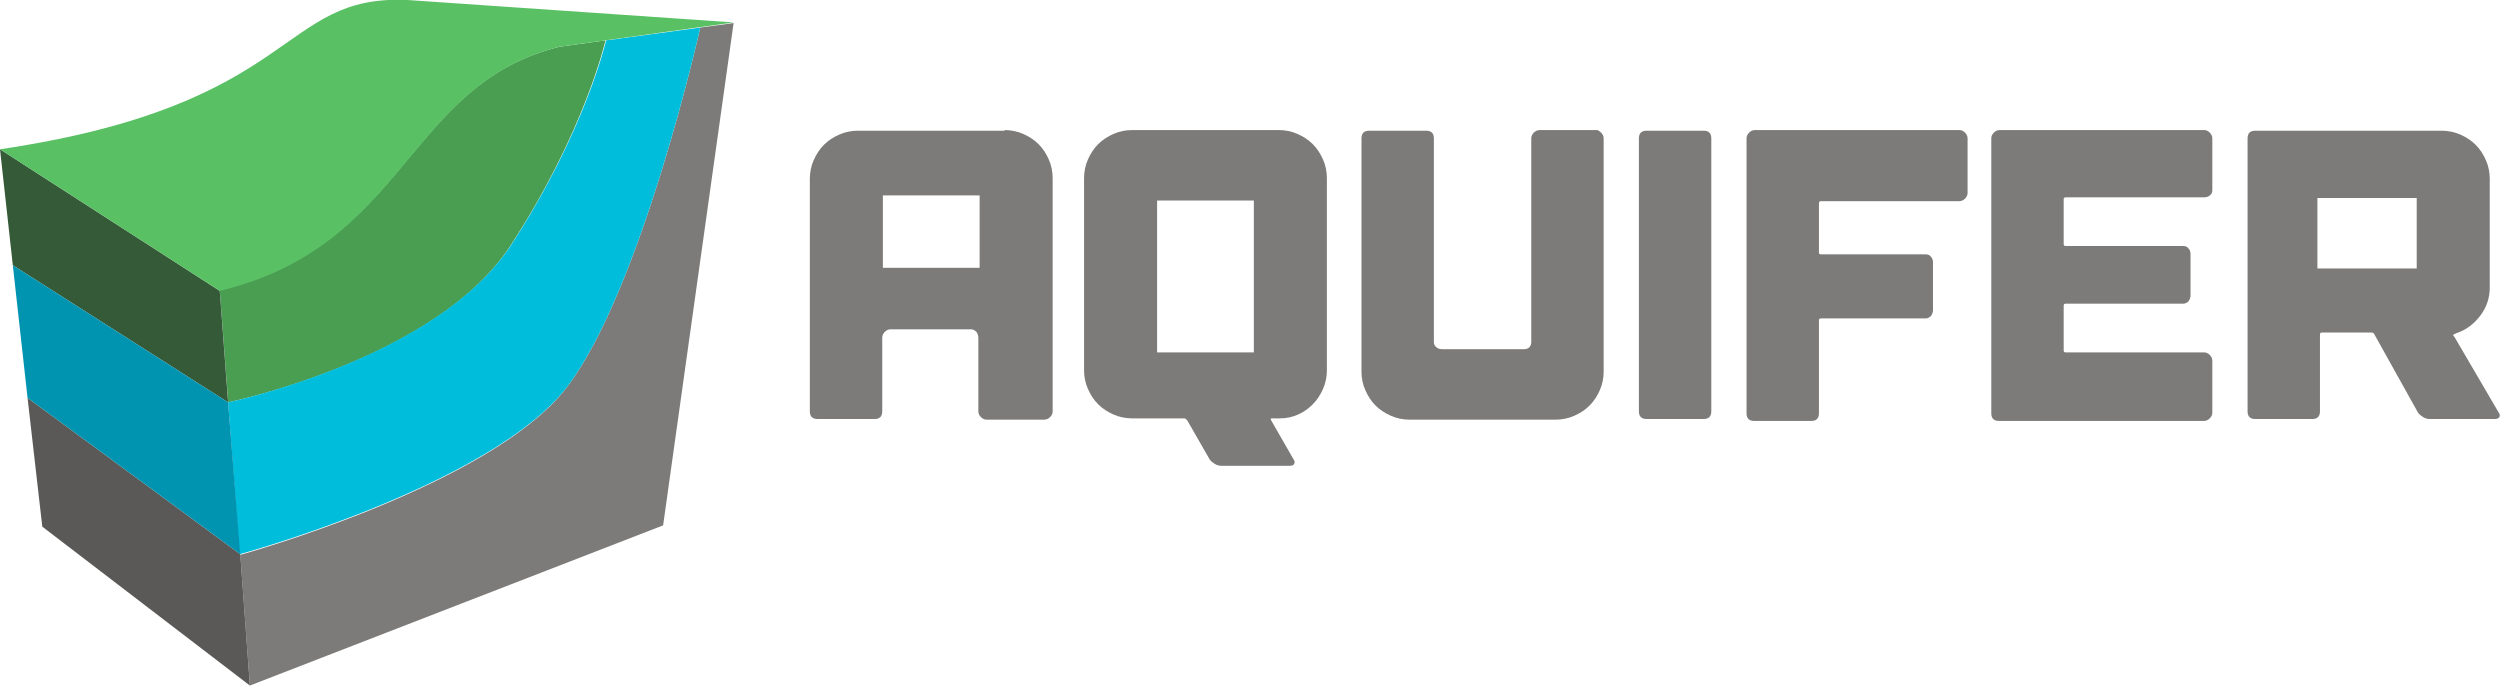
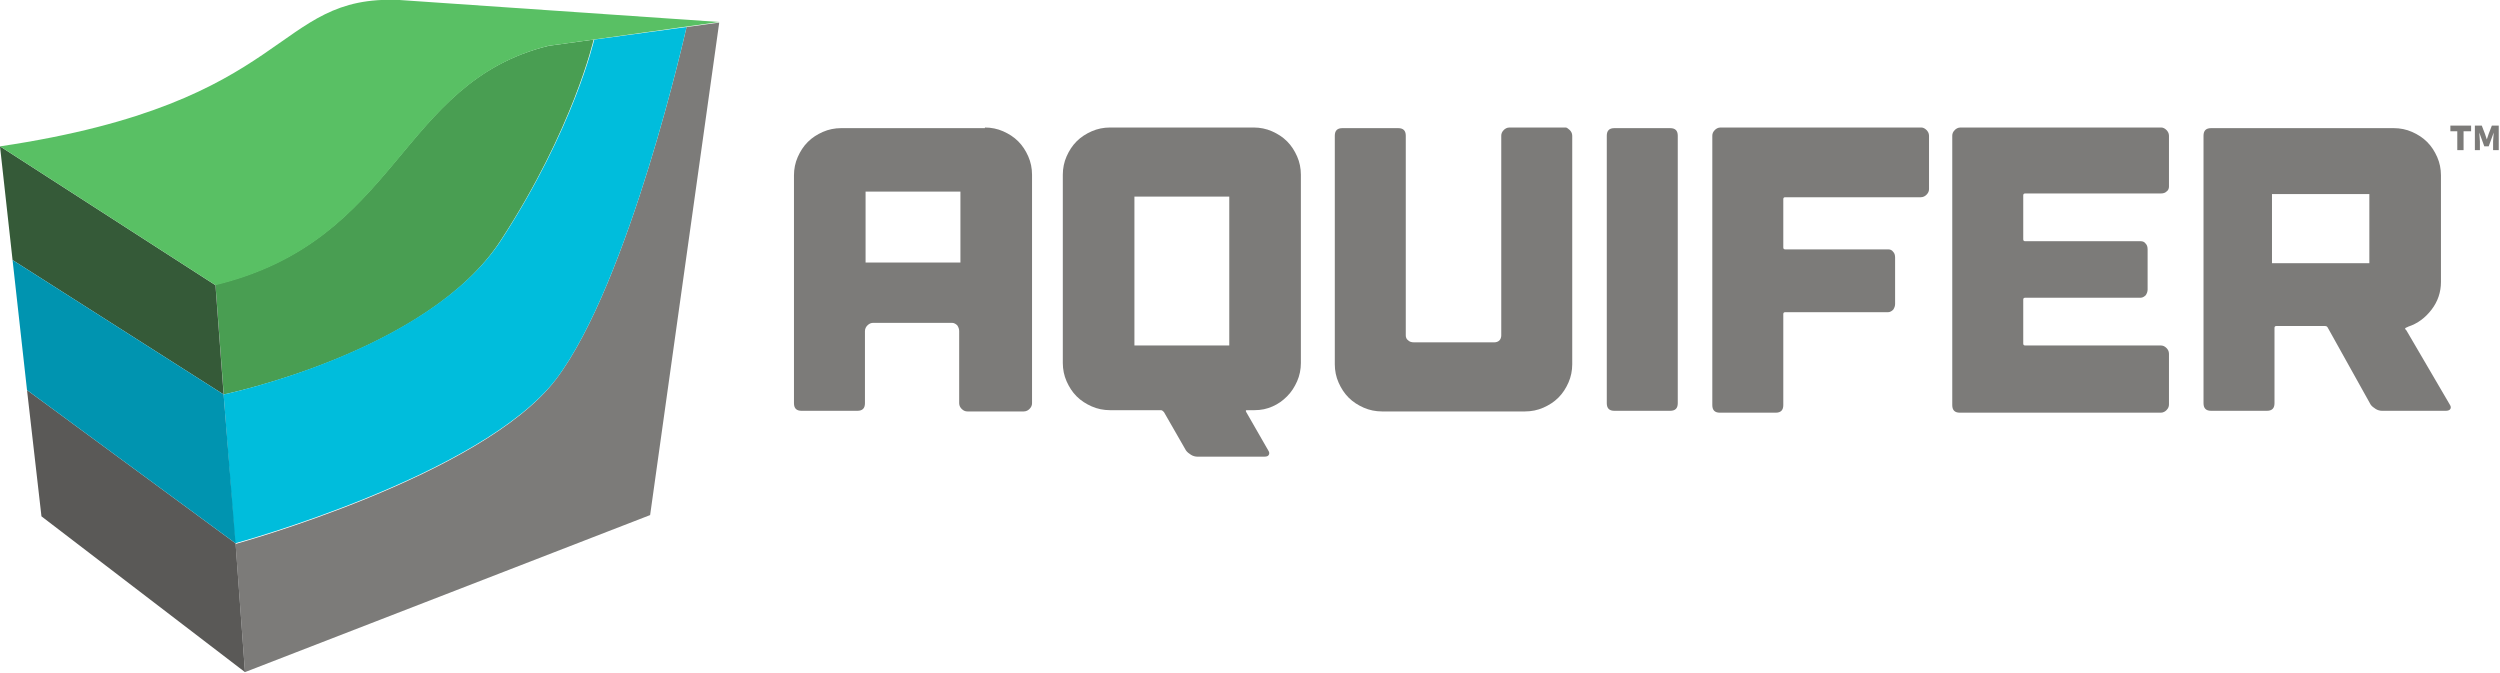
- <svg xmlns="http://www.w3.org/2000/svg" version="1.1" x="0px" y="0px" width="390.2px" height="107px" viewBox="0 0 390.2 107" enable-background="new 0 0 390.2 107" xml:space="preserve">
+ <svg xmlns="http://www.w3.org/2000/svg" version="1.1" x="0px" y="0px" width="398px" height="107px" viewBox="0 0 398 107" enable-background="new 0 0 398 107" xml:space="preserve">
  <g id="For_Drupal" display="none">
    <g>
      <g display="inline">
        <path fill="#7C7B79" d="M311.2,73.7h4.9V75h-3.5v2.3h3v1.2h-3v3.4h-1.5V73.7z" />
        <path fill="#7C7B79" d="M317.5,77.8c0-2.6,1.5-4.2,3.6-4.2c2.1,0,3.6,1.6,3.6,4.2c0,2.7-1.5,4.3-3.6,4.3     C319,82.1,317.5,80.4,317.5,77.8z M323.3,77.8c0-1.8-0.8-2.9-2.1-2.9S319,76,319,77.8c0,1.8,0.8,3,2.1,3S323.3,79.6,323.3,77.8z" />
        <path fill="#7C7B79" d="M331.4,81.9l-1.8-3.2h-1.3v3.2h-1.5v-8.2h2.8c1.7,0,3,0.6,3,2.4c0,1.3-0.7,2-1.6,2.3l2,3.4H331.4z      M328.3,77.6h1.2c1.1,0,1.7-0.5,1.7-1.4c0-0.9-0.6-1.3-1.7-1.3h-1.2V77.6z" />
        <path fill="#7C7B79" d="M337.8,73.7h2.2c2.5,0,4,1.4,4,4.1c0,2.7-1.5,4.1-3.9,4.1h-2.3V73.7z M339.9,80.7c1.7,0,2.6-0.9,2.6-3     c0-2-0.9-2.9-2.6-2.9h-0.6v5.8H339.9z" />
        <path fill="#7C7B79" d="M350.6,81.9l-1.8-3.2h-1.3v3.2h-1.5v-8.2h2.8c1.7,0,3,0.6,3,2.4c0,1.3-0.7,2-1.6,2.3l2,3.4H350.6z      M347.6,77.6h1.2c1.1,0,1.7-0.5,1.7-1.4c0-0.9-0.6-1.3-1.7-1.3h-1.2V77.6z" />
        <path fill="#7C7B79" d="M353.9,78.3v-4.6h1.5v4.7c0,1.8,0.7,2.4,1.7,2.4c1,0,1.7-0.6,1.7-2.4v-4.7h1.4v4.6c0,2.7-1.2,3.7-3.1,3.7     C355.1,82.1,353.9,81,353.9,78.3z" />
        <path fill="#7C7B79" d="M362.6,73.7h2.6c1.8,0,3.2,0.6,3.2,2.5c0,1.8-1.4,2.7-3.1,2.7H364v3h-1.5V73.7z M365.1,77.7     c1.2,0,1.8-0.5,1.8-1.5c0-1-0.6-1.4-1.9-1.4h-1v2.9H365.1z" />
        <path fill="#7C7B79" d="M373.7,79.7H371l-0.6,2.2h-1.5l2.7-8.2h1.7l2.7,8.2h-1.5L373.7,79.7z M373.4,78.6l-0.3-1     c-0.3-0.9-0.5-1.8-0.7-2.7h0c-0.2,0.9-0.5,1.8-0.7,2.7l-0.3,1H373.4z" />
        <path fill="#7C7B79" d="M377.5,73.7h1.5v7h3.4v1.2h-4.9V73.7z" />
      </g>
      <g display="inline">
        <path fill="#7C7B79" d="M383.7,74.3h-0.8v-0.6h2.2v0.6h-0.8v2h-0.6V74.3z M385.5,73.8h0.8l0.4,0.9l0.2,0.6h0l0.2-0.6l0.3-0.9h0.8     v2.6h-0.6v-1l0.1-0.9h0l-0.5,1.5h-0.5l-0.5-1.5h0l0.1,0.9v1h-0.6V73.8z" />
      </g>
    </g>
    <g>
      <g display="inline">
        <path fill="#7C7B79" d="M273.2,77.8h7.4v1.8h-5.2v3.4h4.4v1.8h-4.4V90h-2.2V77.8z" />
        <path fill="#7C7B79" d="M282.6,83.8c0-3.9,2.2-6.3,5.4-6.3c3.2,0,5.4,2.3,5.4,6.3c0,4-2.2,6.4-5.4,6.4     C284.8,90.2,282.6,87.8,282.6,83.8z M291.1,83.8c0-2.7-1.2-4.4-3.1-4.4s-3.1,1.7-3.1,4.4c0,2.7,1.2,4.5,3.1,4.5     S291.1,86.6,291.1,83.8z" />
        <path fill="#7C7B79" d="M303.1,90l-2.6-4.8h-1.9V90h-2.2V77.8h4.1c2.5,0,4.5,0.9,4.5,3.6c0,1.9-1,3-2.4,3.5l2.9,5.1H303.1z      M298.6,83.5h1.7c1.7,0,2.6-0.7,2.6-2.1c0-1.4-0.9-1.9-2.6-1.9h-1.7V83.5z" />
        <path fill="#7C7B79" d="M312.7,77.8h3.3c3.7,0,5.9,2,5.9,6c0,4-2.2,6.1-5.8,6.1h-3.4V77.8z M315.8,88.2c2.5,0,3.9-1.4,3.9-4.4     c0-3-1.4-4.3-3.9-4.3h-1v8.7H315.8z" />
        <path fill="#7C7B79" d="M331.6,90l-2.6-4.8h-1.9V90H325V77.8h4.1c2.5,0,4.5,0.9,4.5,3.6c0,1.9-1,3-2.4,3.5l2.9,5.1H331.6z      M327.2,83.5h1.7c1.7,0,2.6-0.7,2.6-2.1c0-1.4-0.9-1.9-2.6-1.9h-1.7V83.5z" />
        <path fill="#7C7B79" d="M336.5,84.6v-6.8h2.2v7c0,2.6,1,3.5,2.5,3.5c1.5,0,2.5-0.9,2.5-3.5v-7h2.1v6.8c0,4-1.8,5.6-4.6,5.6     C338.3,90.2,336.5,88.6,336.5,84.6z" />
        <path fill="#7C7B79" d="M349.4,77.8h3.8c2.7,0,4.7,0.9,4.7,3.8c0,2.7-2,3.9-4.6,3.9h-1.8V90h-2.2V77.8z M353.2,83.8     c1.8,0,2.7-0.7,2.7-2.2c0-1.5-1-2-2.8-2h-1.5v4.2H353.2z" />
        <path fill="#7C7B79" d="M366,86.7h-4.1l-1,3.3h-2.2l4-12.2h2.5l4,12.2h-2.3L366,86.7z M365.5,85l-0.4-1.5c-0.4-1.3-0.7-2.7-1.1-4     h-0.1c-0.3,1.4-0.7,2.7-1.1,4l-0.4,1.5H365.5z" />
        <path fill="#7C7B79" d="M371.5,77.8h2.2v10.4h5.1V90h-7.2V77.8z" />
      </g>
      <g display="inline">
        <path fill="#7C7B79" d="M381,78.7h-1.2v-0.9h3.3v0.9h-1.2v3h-1V78.7z M383.6,77.8h1.1l0.5,1.3l0.3,0.9h0l0.3-0.9l0.5-1.3h1.1v3.9     h-0.9v-1.4l0.1-1.4h0l-0.8,2.2h-0.7l-0.8-2.2h0l0.1,1.4v1.4h-0.9V77.8z" />
      </g>
    </g>
    <g id="outline" display="inline">
      <g>
-         <path fill="#7C7B79" d="M273.2,77.5h7.5v1.9h-5.3v3.5h4.5v1.9h-4.5V90h-2.2V77.5z" />
-         <path fill="#7C7B79" d="M282.8,83.7c0-4,2.2-6.4,5.5-6.4c3.3,0,5.5,2.4,5.5,6.4c0,4-2.2,6.5-5.5,6.5     C285,90.2,282.8,87.7,282.8,83.7z M291.5,83.7c0-2.8-1.3-4.5-3.2-4.5s-3.2,1.7-3.2,4.5c0,2.8,1.3,4.6,3.2,4.6     S291.5,86.5,291.5,83.7z" />
-         <path fill="#7C7B79" d="M303.8,90l-2.7-4.9h-1.9V90H297V77.5h4.2c2.6,0,4.6,0.9,4.6,3.7c0,1.9-1,3-2.5,3.6l3,5.2H303.8z      M299.2,83.4h1.8c1.7,0,2.6-0.7,2.6-2.1c0-1.4-0.9-1.9-2.6-1.9h-1.8V83.4z" />
-         <path fill="#7C7B79" d="M313.6,77.5h3.3c3.8,0,6.1,2.1,6.1,6.2c0,4.1-2.2,6.3-5.9,6.3h-3.4V77.5z M316.8,88.2     c2.5,0,3.9-1.4,3.9-4.5c0-3-1.4-4.4-3.9-4.4h-1v8.9H316.8z" />
-         <path fill="#7C7B79" d="M332.9,90l-2.7-4.9h-1.9V90h-2.2V77.5h4.2c2.6,0,4.6,0.9,4.6,3.7c0,1.9-1,3-2.5,3.6l3,5.2H332.9z      M328.4,83.4h1.8c1.7,0,2.6-0.7,2.6-2.1c0-1.4-0.9-1.9-2.6-1.9h-1.8V83.4z" />
-         <path fill="#7C7B79" d="M337.9,84.5v-7h2.2v7.2c0,2.7,1,3.6,2.5,3.6c1.5,0,2.6-0.9,2.6-3.6v-7.2h2.1v7c0,4.1-1.8,5.7-4.7,5.7     C339.8,90.2,337.9,88.6,337.9,84.5z" />
-         <path fill="#7C7B79" d="M351.1,77.5h3.9c2.8,0,4.8,1,4.8,3.8c0,2.8-2.1,4-4.7,4h-1.8V90h-2.2V77.5z M354.9,83.6     c1.8,0,2.7-0.7,2.7-2.3c0-1.6-1-2.1-2.8-2.1h-1.5v4.3H354.9z" />
-         <path fill="#7C7B79" d="M368,86.6h-4.2l-1,3.4h-2.2l4.1-12.5h2.6l4.1,12.5H369L368,86.6z M367.5,84.9l-0.4-1.5     c-0.4-1.3-0.8-2.7-1.1-4.1h-0.1c-0.3,1.4-0.7,2.8-1.1,4.1l-0.4,1.5H367.5z" />
-         <path fill="#7C7B79" d="M373.7,77.5h2.2v10.6h5.2V90h-7.4V77.5z" />
-       </g>
-       <g>
-         <path fill="#7C7B79" d="M383.4,78.5h-1.2v-0.9h3.4v0.9h-1.2v3h-1V78.5z M386.1,77.6h1.2l0.5,1.4l0.3,0.9h0.1l0.3-0.9l0.5-1.4h1.2     v3.9h-0.9V80l0.1-1.4h-0.1l-0.8,2.3h-0.7l-0.8-2.3h0L387,80v1.5h-0.9V77.6z" />
+         <path fill="#7C7B79" d="M273.2,78.5h7.6v1.9h-5.4v3.6h4.6v1.9h-4.6v5.3h-2.2V78.5z" />
+         <path fill="#7C7B79" d="M282.9,84.7c0-4.1,2.3-6.5,5.6-6.5c3.3,0,5.6,2.4,5.6,6.5c0,4.1-2.3,6.6-5.6,6.6     C285.2,91.3,282.9,88.8,282.9,84.7z M291.7,84.7c0-2.8-1.3-4.5-3.3-4.5s-3.3,1.7-3.3,4.5c0,2.8,1.3,4.6,3.3,4.6     S291.7,87.5,291.7,84.7z" />
+         <path fill="#7C7B79" d="M304.2,91.1l-2.7-4.9h-1.9v4.9h-2.2V78.5h4.3c2.6,0,4.6,0.9,4.6,3.7c0,1.9-1,3.1-2.5,3.6l3,5.3H304.2z      M299.5,84.4h1.8c1.7,0,2.7-0.7,2.7-2.2c0-1.4-0.9-1.9-2.7-1.9h-1.8V84.4z" />
+         <path fill="#7C7B79" d="M314.1,78.5h3.4c3.9,0,6.1,2.1,6.1,6.3c0,4.2-2.3,6.4-6,6.4h-3.5V78.5z M317.3,89.3c2.5,0,4-1.4,4-4.6     c0-3.1-1.4-4.4-4-4.4h-1v9H317.3z" />
+         <path fill="#7C7B79" d="M333.7,91.1l-2.7-4.9h-1.9v4.9h-2.2V78.5h4.3c2.6,0,4.6,0.9,4.6,3.7c0,1.9-1,3.1-2.5,3.6l3,5.3H333.7z      M329.1,84.4h1.8c1.7,0,2.7-0.7,2.7-2.2c0-1.4-0.9-1.9-2.7-1.9h-1.8V84.4z" />
+         <path fill="#7C7B79" d="M338.8,85.5v-7.1h2.2v7.3c0,2.7,1,3.6,2.5,3.6c1.5,0,2.6-0.9,2.6-3.6v-7.3h2.1v7.1c0,4.1-1.8,5.8-4.8,5.8     C340.6,91.3,338.8,89.7,338.8,85.5z" />
+         <path fill="#7C7B79" d="M352.1,78.5h4c2.8,0,4.9,1,4.9,3.9c0,2.8-2.1,4.1-4.8,4.1h-1.8v4.6h-2.2V78.5z M356,84.7     c1.9,0,2.8-0.8,2.8-2.3c0-1.6-1-2.1-2.9-2.1h-1.6v4.4H356z" />
+         <path fill="#7C7B79" d="M369.3,87.7H365l-1,3.4h-2.3l4.1-12.6h2.6l4.1,12.6h-2.4L369.3,87.7z M368.8,85.9l-0.4-1.5     c-0.4-1.3-0.8-2.8-1.1-4.2h-0.1c-0.3,1.4-0.7,2.8-1.1,4.2l-0.4,1.5H368.8z" />
+         <path fill="#7C7B79" d="M375,78.5h2.2v10.7h5.2v1.9H375V78.5z" />
      </g>
    </g>
+     <g display="inline">
+       <path fill="#7C7B79" d="M383.6,81c0-1.4,1-2.4,2.3-2.4c1.3,0,2.3,1,2.3,2.4c0,1.4-1,2.4-2.3,2.4C384.6,83.4,383.6,82.4,383.6,81z     M387.6,81c0-1.1-0.7-1.9-1.8-1.9c-1,0-1.8,0.8-1.8,1.9c0,1.1,0.7,1.9,1.8,1.9C386.9,82.9,387.6,82.1,387.6,81z M385,79.8h1    c0.5,0,1,0.2,1,0.8c0,0.3-0.2,0.5-0.4,0.7l0.5,0.9h-0.6l-0.4-0.8h-0.4v0.8H385V79.8z M385.8,81c0.3,0,0.4-0.1,0.4-0.4    c0-0.2-0.1-0.4-0.4-0.4h-0.3V81H385.8z" />
+     </g>
  </g>
-   <g id="Layer_1">
-     <g display="none">
-       <path display="inline" fill="#7C7B79" d="M157.4,18.7c1.1,0,2.2,0.2,3.2,0.7c1,0.4,1.9,1,2.6,1.7c0.7,0.7,1.3,1.6,1.7,2.6    c0.4,1,0.7,2.1,0.7,3.2v39.4c0,0.4-0.1,0.7-0.4,0.9c-0.3,0.3-0.6,0.4-0.9,0.4h-9.7c-0.4,0-0.7-0.1-0.9-0.4    c-0.3-0.3-0.4-0.6-0.4-0.9V53.7c0-0.4-0.1-0.7-0.3-0.9c-0.2-0.3-0.5-0.4-0.9-0.4h-13.8c-0.4,0-0.7,0.1-0.9,0.4    c-0.3,0.3-0.4,0.6-0.4,0.9v12.5c0,0.9-0.4,1.3-1.3,1.3h-9.6c-0.9,0-1.3-0.4-1.3-1.3V26.8c0-1.1,0.2-2.2,0.6-3.2    c0.4-1,1-1.9,1.7-2.6c0.7-0.7,1.6-1.3,2.6-1.7c1-0.4,2.1-0.7,3.2-0.7H157.4z M153.2,41.9V29.6h-16.4v12.3H153.2z" />
-       <path display="inline" fill="#7C7B79" d="M207.2,18.7c1.1,0,2.2,0.2,3.2,0.7c1,0.4,1.9,1,2.6,1.7c0.7,0.7,1.3,1.6,1.7,2.6    c0.4,1,0.7,2.1,0.7,3.2v32.6c0,1.1-0.2,2.2-0.6,3.1c-0.4,1-1,1.8-1.7,2.6c-0.7,0.7-1.6,1.3-2.5,1.7c-1,0.4-2,0.7-3.1,0.7h-1.3    c-0.2,0-0.2,0.1-0.1,0.3l3.8,6.6c0.2,0.3,0.2,0.6,0.1,0.8c-0.1,0.2-0.4,0.3-0.7,0.3h-11.6c-0.4,0-0.7-0.1-1.1-0.3    c-0.4-0.2-0.7-0.5-0.8-0.8l-3.8-6.6c-0.2-0.2-0.3-0.3-0.5-0.3h-8.8c-1.1,0-2.2-0.2-3.2-0.6c-1-0.4-1.9-1-2.6-1.7    c-0.7-0.7-1.3-1.6-1.7-2.6c-0.4-1-0.6-2.1-0.6-3.2V26.8c0-1.1,0.2-2.2,0.6-3.2c0.4-1,1-1.9,1.7-2.6c0.7-0.7,1.6-1.3,2.6-1.7    c1-0.4,2.1-0.7,3.2-0.7H207.2z M186.6,56.2H203V30.5h-16.4V56.2z" />
-       <path display="inline" fill="#7C7B79" d="M265.1,19c0.3,0.3,0.4,0.6,0.4,0.9v39.4c0,1.1-0.2,2.2-0.7,3.2c-0.4,1-1,1.9-1.7,2.6    c-0.7,0.7-1.6,1.3-2.6,1.7s-2.1,0.6-3.2,0.6h-24.7c-1.1,0-2.2-0.2-3.2-0.6c-1-0.4-1.9-1-2.6-1.7c-0.7-0.7-1.3-1.6-1.7-2.6    c-0.4-1-0.6-2.1-0.6-3.2V20c0-0.9,0.4-1.3,1.3-1.3h9.6c0.9,0,1.3,0.4,1.3,1.3v34.4c0,0.4,0.1,0.7,0.4,0.9c0.3,0.2,0.6,0.3,0.9,0.3    h13.8c0.4,0,0.7-0.1,0.9-0.3c0.2-0.2,0.3-0.5,0.3-0.9V20c0-0.4,0.1-0.7,0.4-0.9c0.3-0.3,0.6-0.4,0.9-0.4h9.7    C264.5,18.7,264.8,18.8,265.1,19z" />
-       <path display="inline" fill="#7C7B79" d="M287.1,66.2c0,0.9-0.4,1.3-1.3,1.3h-9.6c-0.9,0-1.3-0.4-1.3-1.3V20    c0-0.9,0.4-1.3,1.3-1.3h9.6c0.9,0,1.3,0.4,1.3,1.3V66.2z" />
-       <path display="inline" fill="#7C7B79" d="M333.3,19c0.3,0.3,0.4,0.6,0.4,0.9v9.2c0,0.4-0.1,0.7-0.4,0.9c-0.3,0.3-0.6,0.4-0.9,0.4    H309c-0.2,0-0.3,0.1-0.3,0.3v8.3c0,0.2,0.1,0.3,0.3,0.3h17.7c0.4,0,0.7,0.1,0.9,0.4c0.2,0.3,0.3,0.6,0.3,0.9v8    c0,0.4-0.1,0.7-0.3,0.9c-0.2,0.3-0.5,0.4-0.9,0.4H309c-0.2,0-0.3,0.1-0.3,0.3v15.7c0,0.9-0.4,1.3-1.3,1.3h-9.6    c-0.9,0-1.3-0.4-1.3-1.3V20c0-0.4,0.1-0.7,0.4-0.9c0.3-0.3,0.6-0.4,0.9-0.4h34.7C332.8,18.7,333.1,18.8,333.3,19z" />
-       <path display="inline" fill="#7C7B79" d="M378.1,19c0.3,0.3,0.4,0.6,0.4,0.9v4v2.1v2.7c0,0.4-0.1,0.7-0.4,0.9    c-0.3,0.2-0.6,0.3-0.9,0.3h-5h-14.5h-3.9c-0.2,0-0.3,0.1-0.3,0.3V38c0,0.2,0.1,0.3,0.3,0.3h20c0.4,0,0.7,0.1,0.9,0.4    c0.2,0.3,0.3,0.6,0.3,0.9v7c0,0.4-0.1,0.7-0.3,0.9c-0.2,0.3-0.5,0.4-0.9,0.4h-20c-0.2,0-0.3,0.1-0.3,0.3v3.4v0.1v4.1    c0,0.2,0.1,0.3,0.3,0.3h2.9h15.8h4.7c0.4,0,0.7,0.1,0.9,0.4c0.3,0.3,0.4,0.6,0.4,0.9v2.8v3.6v2.3c0,0.4-0.1,0.7-0.4,0.9    c-0.3,0.3-0.6,0.4-0.9,0.4h-4h-26.6h-4.2c-0.9,0-1.3-0.4-1.3-1.3v-2.4V23.3V20c0-0.4,0.1-0.7,0.4-0.9c0.3-0.3,0.6-0.4,0.9-0.4h5.1    h27.4h2.2C377.5,18.7,377.8,18.8,378.1,19z" />
-       <path display="inline" fill="#7C7B79" d="M430.3,66.5c0.2,0.3,0.2,0.6,0.1,0.8s-0.4,0.3-0.8,0.3h-11.1c-0.4,0-0.7-0.1-1.1-0.3    s-0.7-0.5-0.8-0.8l-7.4-13.3c-0.1-0.2-0.3-0.3-0.5-0.3h-8.3c-0.2,0-0.3,0.1-0.3,0.3v13c0,0.9-0.4,1.3-1.3,1.3H389    c-0.9,0-1.3-0.4-1.3-1.3V20c0-0.9,0.4-1.3,1.3-1.3h31.6c1.1,0,2.2,0.2,3.2,0.7c1,0.4,1.9,1,2.6,1.7c0.7,0.7,1.3,1.6,1.7,2.6    c0.4,1,0.7,2.1,0.7,3.2v18.4c0,1.8-0.5,3.4-1.6,4.8c-1,1.4-2.4,2.4-4,2.9L423,53c-0.3,0.1-0.4,0.2-0.2,0.4l0.1,0.1L430.3,66.5z     M416.4,30.1h-16.8v11.9h16.8V30.1z" />
-     </g>
-     <g display="none">
-       <path display="inline" fill="#7C7B79" d="M157.4,18.7c1.1,0,2.2,0.2,3.2,0.7c1,0.4,1.9,1,2.6,1.7c0.7,0.7,1.3,1.6,1.7,2.6    c0.4,1,0.7,2.1,0.7,3.2v39.4c0,0.4-0.1,0.7-0.4,0.9c-0.3,0.3-0.6,0.4-0.9,0.4h-9.7c-0.4,0-0.7-0.1-0.9-0.4    c-0.3-0.3-0.4-0.6-0.4-0.9V53.7c0-0.4-0.1-0.7-0.3-0.9c-0.2-0.3-0.5-0.4-0.9-0.4h-13.8c-0.4,0-0.7,0.1-0.9,0.4    c-0.3,0.3-0.4,0.6-0.4,0.9v12.5c0,0.9-0.4,1.3-1.3,1.3h-9.6c-0.9,0-1.3-0.4-1.3-1.3V26.8c0-1.1,0.2-2.2,0.6-3.2    c0.4-1,1-1.9,1.7-2.6c0.7-0.7,1.6-1.3,2.6-1.7c1-0.4,2.1-0.7,3.2-0.7H157.4z M153.2,41.9V29.6h-16.4v12.3H153.2z" />
-       <path display="inline" fill="#7C7B79" d="M207.2,18.7c1.1,0,2.2,0.2,3.2,0.7c1,0.4,1.9,1,2.6,1.7c0.7,0.7,1.3,1.6,1.7,2.6    c0.4,1,0.7,2.1,0.7,3.2v32.6c0,1.1-0.2,2.2-0.6,3.1c-0.4,1-1,1.8-1.7,2.6c-0.7,0.7-1.6,1.3-2.5,1.7c-1,0.4-2,0.7-3.1,0.7h-1.3    c-0.2,0-0.2,0.1-0.1,0.3l3.8,6.6c0.2,0.3,0.2,0.6,0.1,0.8c-0.1,0.2-0.4,0.3-0.7,0.3h-11.6c-0.4,0-0.7-0.1-1.1-0.3    c-0.4-0.2-0.7-0.5-0.8-0.8l-3.8-6.6c-0.2-0.2-0.3-0.3-0.5-0.3h-8.8c-1.1,0-2.2-0.2-3.2-0.6c-1-0.4-1.9-1-2.6-1.7    c-0.7-0.7-1.3-1.6-1.7-2.6c-0.4-1-0.6-2.1-0.6-3.2V26.8c0-1.1,0.2-2.2,0.6-3.2c0.4-1,1-1.9,1.7-2.6c0.7-0.7,1.6-1.3,2.6-1.7    c1-0.4,2.1-0.7,3.2-0.7H207.2z M186.6,56.2H203V30.5h-16.4V56.2z" />
-       <path display="inline" fill="#7C7B79" d="M265.1,19c0.3,0.3,0.4,0.6,0.4,0.9v39.4c0,1.1-0.2,2.2-0.7,3.2c-0.4,1-1,1.9-1.7,2.6    c-0.7,0.7-1.6,1.3-2.6,1.7s-2.1,0.6-3.2,0.6h-24.7c-1.1,0-2.2-0.2-3.2-0.6c-1-0.4-1.9-1-2.6-1.7c-0.7-0.7-1.3-1.6-1.7-2.6    c-0.4-1-0.6-2.1-0.6-3.2V20c0-0.9,0.4-1.3,1.3-1.3h9.6c0.9,0,1.3,0.4,1.3,1.3v34.4c0,0.4,0.1,0.7,0.4,0.9c0.3,0.2,0.6,0.3,0.9,0.3    h13.8c0.4,0,0.7-0.1,0.9-0.3c0.2-0.2,0.3-0.5,0.3-0.9V20c0-0.4,0.1-0.7,0.4-0.9c0.3-0.3,0.6-0.4,0.9-0.4h9.7    C264.5,18.7,264.8,18.8,265.1,19z" />
-       <path display="inline" fill="#7C7B79" d="M287.1,66.2c0,0.9-0.4,1.3-1.3,1.3h-9.6c-0.9,0-1.3-0.4-1.3-1.3V20    c0-0.9,0.4-1.3,1.3-1.3h9.6c0.9,0,1.3,0.4,1.3,1.3V66.2z" />
-       <path display="inline" fill="#7C7B79" d="M333.3,19c0.3,0.3,0.4,0.6,0.4,0.9v9.2c0,0.4-0.1,0.7-0.4,0.9c-0.3,0.3-0.6,0.4-0.9,0.4    H309c-0.2,0-0.3,0.1-0.3,0.3v8.3c0,0.2,0.1,0.3,0.3,0.3h17.7c0.4,0,0.7,0.1,0.9,0.4c0.2,0.3,0.3,0.6,0.3,0.9v8    c0,0.4-0.1,0.7-0.3,0.9c-0.2,0.3-0.5,0.4-0.9,0.4H309c-0.2,0-0.3,0.1-0.3,0.3v15.7c0,0.9-0.4,1.3-1.3,1.3h-9.6    c-0.9,0-1.3-0.4-1.3-1.3V20c0-0.4,0.1-0.7,0.4-0.9c0.3-0.3,0.6-0.4,0.9-0.4h34.7C332.8,18.7,333.1,18.8,333.3,19z" />
-       <path display="inline" fill="#7C7B79" d="M378.1,19c0.3,0.3,0.4,0.6,0.4,0.9v4v2.1v2.7c0,0.4-0.1,0.7-0.4,0.9    c-0.3,0.2-0.6,0.3-0.9,0.3h-5h-14.5h-3.9c-0.2,0-0.3,0.1-0.3,0.3V38c0,0.2,0.1,0.3,0.3,0.3h20c0.4,0,0.7,0.1,0.9,0.4    c0.2,0.3,0.3,0.6,0.3,0.9v7c0,0.4-0.1,0.7-0.3,0.9c-0.2,0.3-0.5,0.4-0.9,0.4h-20c-0.2,0-0.3,0.1-0.3,0.3v3.4v0.1v4.1    c0,0.2,0.1,0.3,0.3,0.3h2.9h15.8h4.7c0.4,0,0.7,0.1,0.9,0.4c0.3,0.3,0.4,0.6,0.4,0.9v2.8v3.6v2.3c0,0.4-0.1,0.7-0.4,0.9    c-0.3,0.3-0.6,0.4-0.9,0.4h-4h-26.6h-4.2c-0.9,0-1.3-0.4-1.3-1.3v-2.4V23.3V20c0-0.4,0.1-0.7,0.4-0.9c0.3-0.3,0.6-0.4,0.9-0.4h5.1    h27.4h2.2C377.5,18.7,377.8,18.8,378.1,19z" />
-       <path display="inline" fill="#7C7B79" d="M430.3,66.5c0.2,0.3,0.2,0.6,0.1,0.8s-0.4,0.3-0.8,0.3h-11.1c-0.4,0-0.7-0.1-1.1-0.3    s-0.7-0.5-0.8-0.8l-7.4-13.3c-0.1-0.2-0.3-0.3-0.5-0.3h-8.3c-0.2,0-0.3,0.1-0.3,0.3v13c0,0.9-0.4,1.3-1.3,1.3H389    c-0.9,0-1.3-0.4-1.3-1.3V20c0-0.9,0.4-1.3,1.3-1.3h31.6c1.1,0,2.2,0.2,3.2,0.7c1,0.4,1.9,1,2.6,1.7c0.7,0.7,1.3,1.6,1.7,2.6    c0.4,1,0.7,2.1,0.7,3.2v18.4c0,1.8-0.5,3.4-1.6,4.8c-1,1.4-2.4,2.4-4,2.9L423,53c-0.3,0.1-0.4,0.2-0.2,0.4l0.1,0.1L430.3,66.5z     M416.4,30.1h-16.8v11.9h16.8V30.1z" />
-     </g>
-     <g display="none">
-       <path display="inline" fill="#7C7B79" d="M170.9,22.4c1.4,0,2.6,0.3,3.9,0.8c1.2,0.5,2.3,1.2,3.1,2.1c0.9,0.9,1.6,1.9,2.1,3.1    c0.5,1.2,0.8,2.5,0.8,3.9V80c0,0.5-0.2,0.8-0.5,1.1c-0.3,0.3-0.7,0.5-1.1,0.5h-11.8c-0.5,0-0.8-0.2-1.1-0.5    c-0.3-0.3-0.5-0.7-0.5-1.1V64.9c0-0.5-0.1-0.8-0.4-1.1c-0.3-0.3-0.6-0.5-1.1-0.5h-16.8c-0.5,0-0.8,0.2-1.1,0.5    c-0.3,0.3-0.5,0.7-0.5,1.1V80c0,1.1-0.5,1.6-1.6,1.6h-11.7c-1.1,0-1.6-0.5-1.6-1.6V32.3c0-1.4,0.3-2.6,0.8-3.9    c0.5-1.2,1.2-2.3,2.1-3.1c0.9-0.9,2-1.6,3.2-2.1c1.2-0.5,2.5-0.8,3.9-0.8H170.9z M165.8,50.6V35.7h-19.9v14.9H165.8z" />
-       <path display="inline" fill="#7C7B79" d="M226.9,22.4c1.4,0,2.6,0.3,3.9,0.8c1.2,0.5,2.3,1.2,3.1,2.1c0.9,0.9,1.6,1.9,2.1,3.1    c0.5,1.2,0.8,2.5,0.8,3.9v39.4c0,1.4-0.3,2.6-0.8,3.8s-1.2,2.2-2.1,3.1c-0.9,0.9-1.9,1.6-3,2.1s-2.4,0.8-3.8,0.8h-1.6    c-0.2,0-0.3,0.1-0.2,0.3l4.6,8c0.2,0.4,0.3,0.7,0.1,1c-0.1,0.3-0.4,0.4-0.9,0.4h-14c-0.5,0-0.9-0.1-1.4-0.4c-0.5-0.3-0.8-0.6-1-1    l-4.6-8c-0.2-0.2-0.4-0.3-0.6-0.3h-10.7c-1.4,0-2.6-0.3-3.9-0.8c-1.2-0.5-2.3-1.2-3.2-2.1c-0.9-0.9-1.6-2-2.1-3.2    c-0.5-1.2-0.8-2.5-0.8-3.9V32.3c0-1.4,0.3-2.6,0.8-3.9c0.5-1.2,1.2-2.3,2.1-3.1c0.9-0.9,2-1.6,3.2-2.1c1.2-0.5,2.5-0.8,3.9-0.8    H226.9z M201.9,67.8h19.9V36.8h-19.9V67.8z" />
-       <path display="inline" fill="#7C7B79" d="M292.7,22.8c0.3,0.3,0.5,0.7,0.5,1.1v47.7c0,1.4-0.3,2.6-0.8,3.9    c-0.5,1.2-1.2,2.3-2.1,3.2c-0.9,0.9-1.9,1.6-3.1,2.1c-1.2,0.5-2.5,0.8-3.9,0.8h-30c-1.4,0-2.6-0.3-3.9-0.8    c-1.2-0.5-2.3-1.2-3.2-2.1c-0.9-0.9-1.6-2-2.1-3.2c-0.5-1.2-0.8-2.5-0.8-3.9V24c0-1.1,0.5-1.6,1.6-1.6h11.7c1.1,0,1.6,0.5,1.6,1.6    v41.7c0,0.5,0.2,0.8,0.5,1.1c0.3,0.3,0.7,0.4,1.1,0.4h16.8c0.5,0,0.8-0.1,1.1-0.4c0.3-0.3,0.4-0.6,0.4-1.1V24    c0-0.5,0.2-0.8,0.5-1.1c0.3-0.3,0.7-0.5,1.1-0.5h11.8C292,22.4,292.4,22.5,292.7,22.8z" />
-       <path display="inline" fill="#7C7B79" d="M315,80c0,1.1-0.5,1.6-1.6,1.6h-11.7c-1.1,0-1.6-0.5-1.6-1.6V24c0-1.1,0.5-1.6,1.6-1.6    h11.7c1.1,0,1.6,0.5,1.6,1.6V80z" />
-       <path display="inline" fill="#7C7B79" d="M366.8,22.8c0.3,0.3,0.5,0.7,0.5,1.1v11.2c0,0.5-0.2,0.8-0.5,1.1    c-0.3,0.3-0.7,0.5-1.1,0.5h-28.4c-0.3,0-0.4,0.1-0.4,0.3v10.1c0,0.3,0.1,0.4,0.4,0.4h21.5c0.5,0,0.8,0.2,1.1,0.5    c0.3,0.3,0.4,0.7,0.4,1.1v9.7c0,0.5-0.1,0.8-0.4,1.1c-0.3,0.3-0.6,0.5-1.1,0.5h-21.5c-0.3,0-0.4,0.1-0.4,0.4v19    c0,1.1-0.5,1.6-1.6,1.6h-11.7c-1.1,0-1.6-0.5-1.6-1.6V24c0-0.5,0.2-0.8,0.5-1.1c0.3-0.3,0.7-0.5,1.1-0.5h42.1    C366.1,22.4,366.5,22.5,366.8,22.8z" />
-       <path display="inline" fill="#7C7B79" d="M416.7,22.8c0.3,0.3,0.5,0.7,0.5,1.1v4.8v2.5v3.3c0,0.5-0.2,0.8-0.5,1.1    c-0.3,0.3-0.7,0.4-1.1,0.4h-6h-17.6h-4.7c-0.3,0-0.4,0.1-0.4,0.4v9.2c0,0.2,0.1,0.3,0.4,0.3h24.2c0.5,0,0.8,0.2,1.1,0.5    c0.3,0.3,0.4,0.7,0.4,1.1v8.5c0,0.5-0.1,0.8-0.4,1.1c-0.3,0.3-0.6,0.5-1.1,0.5h-24.2c-0.3,0-0.4,0.1-0.4,0.4v4.1v0.1v4.9    c0,0.3,0.1,0.4,0.4,0.4h3.6h19.1h5.7c0.5,0,0.8,0.2,1.1,0.5c0.3,0.3,0.5,0.7,0.5,1.1v3.4v4.4V80c0,0.5-0.2,0.8-0.5,1.1    c-0.3,0.3-0.7,0.5-1.1,0.5h-4.8h-32.2h-5.1c-1.1,0-1.6-0.5-1.6-1.6v-2.9V28V24c0-0.5,0.2-0.8,0.5-1.1c0.3-0.3,0.7-0.5,1.1-0.5h6.2    h33.2h2.7C416,22.4,416.4,22.5,416.7,22.8z" />
-       <path display="inline" fill="#7C7B79" d="M475.6,80.3c0.2,0.4,0.3,0.7,0.1,1s-0.5,0.4-0.9,0.4h-13.5c-0.5,0-0.9-0.1-1.4-0.4    c-0.5-0.3-0.8-0.6-1-1l-9-16.1c-0.1-0.2-0.3-0.3-0.6-0.3h-10.1c-0.3,0-0.4,0.1-0.4,0.4V80c0,1.1-0.5,1.6-1.6,1.6h-11.7    c-1.1,0-1.6-0.5-1.6-1.6V24c0-1.1,0.5-1.6,1.6-1.6h38.3c1.4,0,2.6,0.3,3.9,0.8c1.2,0.5,2.3,1.2,3.1,2.1c0.9,0.9,1.6,1.9,2.1,3.1    c0.5,1.2,0.8,2.5,0.8,3.9v22.3c0,2.1-0.6,4.1-1.9,5.8c-1.3,1.7-2.9,2.9-4.9,3.5l-0.3,0.1c-0.4,0.1-0.5,0.3-0.3,0.5l0.1,0.2    L475.6,80.3z M458.8,36.2h-20.4v14.4h20.4V36.2z" />
-     </g>
+   <g id="Lockup">
    <g id="type_orig_1_" display="none">
      <path display="inline" fill="#7C7B79" d="M156.8,20.3c1,0,2,0.2,2.9,0.6c0.9,0.4,1.7,0.9,2.4,1.6c0.7,0.7,1.2,1.5,1.6,2.4    c0.4,0.9,0.6,1.9,0.6,2.9v36.4c0,0.3-0.1,0.6-0.4,0.9c-0.2,0.2-0.5,0.4-0.9,0.4h-9c-0.3,0-0.6-0.1-0.9-0.4    c-0.2-0.2-0.4-0.5-0.4-0.9V52.7c0-0.3-0.1-0.6-0.3-0.9c-0.2-0.2-0.5-0.4-0.8-0.4H139c-0.3,0-0.6,0.1-0.9,0.4    c-0.2,0.2-0.4,0.5-0.4,0.9v11.5c0,0.8-0.4,1.2-1.2,1.2h-8.9c-0.8,0-1.2-0.4-1.2-1.2V27.9c0-1,0.2-2,0.6-2.9    c0.4-0.9,0.9-1.7,1.6-2.4c0.7-0.7,1.5-1.2,2.4-1.6c0.9-0.4,1.9-0.6,2.9-0.6H156.8z M152.9,41.8V30.5h-15.1v11.3H152.9z" />
      <path display="inline" fill="#7C7B79" d="M199.6,20.3c1,0,2,0.2,2.9,0.6c0.9,0.4,1.7,0.9,2.4,1.6c0.7,0.7,1.2,1.5,1.6,2.4    c0.4,0.9,0.6,1.9,0.6,2.9v30c0,1-0.2,2-0.6,2.9c-0.4,0.9-0.9,1.7-1.6,2.4c-0.7,0.7-1.4,1.2-2.3,1.6c-0.9,0.4-1.8,0.6-2.9,0.6h-1.2    c-0.2,0-0.2,0.1-0.1,0.3l3.5,6.1c0.2,0.3,0.2,0.5,0.1,0.7c-0.1,0.2-0.3,0.3-0.7,0.3h-10.7c-0.3,0-0.7-0.1-1-0.3    c-0.3-0.2-0.6-0.4-0.8-0.7l-3.5-6.1c-0.2-0.2-0.3-0.3-0.5-0.3h-8.1c-1,0-2-0.2-2.9-0.6c-0.9-0.4-1.7-0.9-2.4-1.6    c-0.7-0.7-1.2-1.5-1.6-2.4c-0.4-0.9-0.6-1.9-0.6-2.9v-30c0-1,0.2-2,0.6-2.9c0.4-0.9,0.9-1.7,1.6-2.4c0.7-0.7,1.5-1.2,2.4-1.6    c0.9-0.4,1.9-0.6,2.9-0.6H199.6z M180.6,55h15.1V31.3h-15.1V55z" />
      <path display="inline" fill="#7C7B79" d="M249.9,20.7c0.2,0.2,0.4,0.5,0.4,0.9v36.4c0,1-0.2,2-0.6,2.9c-0.4,0.9-0.9,1.7-1.6,2.4    c-0.7,0.7-1.5,1.2-2.4,1.6c-0.9,0.4-1.9,0.6-2.9,0.6h-22.8c-1,0-2-0.2-2.9-0.6c-0.9-0.4-1.7-0.9-2.4-1.6c-0.7-0.7-1.2-1.5-1.6-2.4    c-0.4-0.9-0.6-1.9-0.6-2.9V21.6c0-0.8,0.4-1.2,1.2-1.2h8.9c0.8,0,1.2,0.4,1.2,1.2v31.8c0,0.3,0.1,0.6,0.4,0.8    c0.2,0.2,0.5,0.3,0.9,0.3h12.8c0.3,0,0.6-0.1,0.8-0.3c0.2-0.2,0.3-0.5,0.3-0.8V21.6c0-0.3,0.1-0.6,0.4-0.9    c0.2-0.2,0.5-0.4,0.9-0.4h9C249.4,20.3,249.7,20.5,249.9,20.7z" />
      <path display="inline" fill="#7C7B79" d="M267.1,64.2c0,0.8-0.4,1.2-1.2,1.2H257c-0.8,0-1.2-0.4-1.2-1.2V21.6    c0-0.8,0.4-1.2,1.2-1.2h8.9c0.8,0,1.2,0.4,1.2,1.2V64.2z" />
      <path display="inline" fill="#7C7B79" d="M306.7,20.7c0.2,0.2,0.4,0.5,0.4,0.9v8.5c0,0.3-0.1,0.6-0.4,0.9    c-0.2,0.2-0.5,0.4-0.9,0.4h-21.6c-0.2,0-0.3,0.1-0.3,0.3v7.7c0,0.2,0.1,0.3,0.3,0.3h16.4c0.3,0,0.6,0.1,0.8,0.4    c0.2,0.2,0.3,0.5,0.3,0.9v7.4c0,0.3-0.1,0.6-0.3,0.9c-0.2,0.2-0.5,0.4-0.8,0.4h-16.4c-0.2,0-0.3,0.1-0.3,0.3v14.5    c0,0.8-0.4,1.2-1.2,1.2h-8.9c-0.8,0-1.2-0.4-1.2-1.2V21.6c0-0.3,0.1-0.6,0.4-0.9c0.2-0.2,0.5-0.4,0.9-0.4h32    C306.2,20.3,306.5,20.5,306.7,20.7z" />
      <path display="inline" fill="#7C7B79" d="M344.9,20.7c0.2,0.2,0.4,0.5,0.4,0.9v3.7v1.9v2.5c0,0.3-0.1,0.6-0.4,0.8    c-0.2,0.2-0.5,0.3-0.9,0.3h-4.6h-13.4h-3.6c-0.2,0-0.3,0.1-0.3,0.3v7c0,0.2,0.1,0.3,0.3,0.3h18.4c0.3,0,0.6,0.1,0.8,0.4    c0.2,0.2,0.3,0.5,0.3,0.9v6.4c0,0.3-0.1,0.6-0.3,0.9c-0.2,0.2-0.5,0.4-0.8,0.4h-18.4c-0.2,0-0.3,0.1-0.3,0.3v3.2v0.1v3.7    c0,0.2,0.1,0.3,0.3,0.3h2.7h14.6h4.3c0.3,0,0.6,0.1,0.9,0.4c0.2,0.2,0.4,0.5,0.4,0.9v2.6v3.4v2.1c0,0.3-0.1,0.6-0.4,0.9    c-0.2,0.2-0.5,0.4-0.9,0.4h-3.7h-24.5H312c-0.8,0-1.2-0.4-1.2-1.2v-2.2V24.7v-3.1c0-0.3,0.1-0.6,0.4-0.9c0.2-0.2,0.5-0.4,0.9-0.4    h4.7H342h2.1C344.4,20.3,344.7,20.5,344.9,20.7z" />
      <path display="inline" fill="#7C7B79" d="M390,64.4c0.2,0.3,0.2,0.5,0.1,0.7s-0.4,0.3-0.7,0.3h-10.2c-0.3,0-0.7-0.1-1-0.3    c-0.3-0.2-0.6-0.4-0.8-0.7l-6.8-12.2c-0.1-0.2-0.2-0.3-0.5-0.3h-7.7c-0.2,0-0.3,0.1-0.3,0.3v12c0,0.8-0.4,1.2-1.2,1.2h-8.9    c-0.8,0-1.2-0.4-1.2-1.2V21.6c0-0.8,0.4-1.2,1.2-1.2h29.1c1,0,2,0.2,2.9,0.6c0.9,0.4,1.7,0.9,2.4,1.6c0.7,0.7,1.2,1.5,1.6,2.4    c0.4,0.9,0.6,1.9,0.6,2.9v17c0,1.6-0.5,3.1-1.5,4.4c-1,1.3-2.2,2.2-3.7,2.7l-0.2,0.1c-0.3,0.1-0.4,0.2-0.2,0.4l0.1,0.1L390,64.4z     M377.2,30.9h-15.5v11h15.5V30.9z" />
+     </g>
+     <g>
+       <path fill="#7C7B79" d="M391.3,20.9h-1.2V20h3.3v0.9h-1.2v3h-1V20.9z M394,20h1.1l0.5,1.3l0.3,0.9h0l0.3-0.9l0.5-1.3h1.1v3.9h-0.9    v-1.4l0.1-1.4h0l-0.8,2.2h-0.7l-0.8-2.2h0l0.1,1.4v1.4H394V20z" />
    </g>
    <g>
      <path fill="#7C7B79" d="M156.8,20.3c1,0,2,0.2,2.9,0.6c0.9,0.4,1.7,0.9,2.4,1.6c0.7,0.7,1.2,1.5,1.6,2.4c0.4,0.9,0.6,1.9,0.6,2.9    v36.4c0,0.3-0.1,0.6-0.4,0.9c-0.2,0.2-0.5,0.4-0.9,0.4h-9c-0.3,0-0.6-0.1-0.9-0.4c-0.2-0.2-0.4-0.5-0.4-0.9V52.7    c0-0.3-0.1-0.6-0.3-0.9c-0.2-0.2-0.5-0.4-0.8-0.4H139c-0.3,0-0.6,0.1-0.9,0.4c-0.2,0.2-0.4,0.5-0.4,0.9v11.5    c0,0.8-0.4,1.2-1.2,1.2h-8.9c-0.8,0-1.2-0.4-1.2-1.2V27.9c0-1,0.2-2,0.6-2.9c0.4-0.9,0.9-1.7,1.6-2.4c0.7-0.7,1.5-1.2,2.4-1.6    c0.9-0.4,1.9-0.6,2.9-0.6H156.8z M152.9,41.8V30.5h-15.1v11.3H152.9z" />
      <path fill="#7C7B79" d="M199.6,20.3c1,0,2,0.2,2.9,0.6c0.9,0.4,1.7,0.9,2.4,1.6c0.7,0.7,1.2,1.5,1.6,2.4c0.4,0.9,0.6,1.9,0.6,2.9    v30c0,1-0.2,2-0.6,2.9c-0.4,0.9-0.9,1.7-1.6,2.4c-0.7,0.7-1.4,1.2-2.3,1.6c-0.9,0.4-1.8,0.6-2.9,0.6h-1.2c-0.2,0-0.2,0.1-0.1,0.3    l3.5,6.1c0.2,0.3,0.2,0.5,0.1,0.7c-0.1,0.2-0.3,0.3-0.7,0.3h-10.7c-0.3,0-0.7-0.1-1-0.3c-0.3-0.2-0.6-0.4-0.8-0.7l-3.5-6.1    c-0.2-0.2-0.3-0.3-0.5-0.3h-8.1c-1,0-2-0.2-2.9-0.6c-0.9-0.4-1.7-0.9-2.4-1.6c-0.7-0.7-1.2-1.5-1.6-2.4c-0.4-0.9-0.6-1.9-0.6-2.9    v-30c0-1,0.2-2,0.6-2.9c0.4-0.9,0.9-1.7,1.6-2.4c0.7-0.7,1.5-1.2,2.4-1.6c0.9-0.4,1.9-0.6,2.9-0.6H199.6z M180.6,55h15.1V31.3    h-15.1V55z" />
      <path fill="#7C7B79" d="M249.9,20.7c0.2,0.2,0.4,0.5,0.4,0.9v36.4c0,1-0.2,2-0.6,2.9c-0.4,0.9-0.9,1.7-1.6,2.4    c-0.7,0.7-1.5,1.2-2.4,1.6c-0.9,0.4-1.9,0.6-2.9,0.6h-22.8c-1,0-2-0.2-2.9-0.6c-0.9-0.4-1.7-0.9-2.4-1.6c-0.7-0.7-1.2-1.5-1.6-2.4    c-0.4-0.9-0.6-1.9-0.6-2.9V21.6c0-0.8,0.4-1.2,1.2-1.2h8.9c0.8,0,1.2,0.4,1.2,1.2v31.8c0,0.3,0.1,0.6,0.4,0.8    c0.2,0.2,0.5,0.3,0.9,0.3h12.8c0.3,0,0.6-0.1,0.8-0.3c0.2-0.2,0.3-0.5,0.3-0.8V21.6c0-0.3,0.1-0.6,0.4-0.9    c0.2-0.2,0.5-0.4,0.9-0.4h9C249.4,20.3,249.7,20.5,249.9,20.7z" />
      <path fill="#7C7B79" d="M267.1,64.2c0,0.8-0.4,1.2-1.2,1.2H257c-0.8,0-1.2-0.4-1.2-1.2V21.6c0-0.8,0.4-1.2,1.2-1.2h8.9    c0.8,0,1.2,0.4,1.2,1.2V64.2z" />
      <path fill="#7C7B79" d="M306.7,20.7c0.2,0.2,0.4,0.5,0.4,0.9v8.5c0,0.3-0.1,0.6-0.4,0.9c-0.2,0.2-0.5,0.4-0.9,0.4h-21.6    c-0.2,0-0.3,0.1-0.3,0.3v7.7c0,0.2,0.1,0.3,0.3,0.3h16.4c0.3,0,0.6,0.1,0.8,0.4c0.2,0.2,0.3,0.5,0.3,0.9v7.4    c0,0.3-0.1,0.6-0.3,0.9c-0.2,0.2-0.5,0.4-0.8,0.4h-16.4c-0.2,0-0.3,0.1-0.3,0.3v14.5c0,0.8-0.4,1.2-1.2,1.2h-8.9    c-0.8,0-1.2-0.4-1.2-1.2V21.6c0-0.3,0.1-0.6,0.4-0.9c0.2-0.2,0.5-0.4,0.9-0.4h32C306.2,20.3,306.5,20.5,306.7,20.7z" />
      <path fill="#7C7B79" d="M344.9,20.7c0.2,0.2,0.4,0.5,0.4,0.9v3.7v1.9v2.5c0,0.3-0.1,0.6-0.4,0.8c-0.2,0.2-0.5,0.3-0.9,0.3h-4.6    h-13.4h-3.6c-0.2,0-0.3,0.1-0.3,0.3v7c0,0.2,0.1,0.3,0.3,0.3h18.4c0.3,0,0.6,0.1,0.8,0.4c0.2,0.2,0.3,0.5,0.3,0.9v6.4    c0,0.3-0.1,0.6-0.3,0.9c-0.2,0.2-0.5,0.4-0.8,0.4h-18.4c-0.2,0-0.3,0.1-0.3,0.3v3.2v0.1v3.7c0,0.2,0.1,0.3,0.3,0.3h2.7h14.6h4.3    c0.3,0,0.6,0.1,0.9,0.4c0.2,0.2,0.4,0.5,0.4,0.9v2.6v3.4v2.1c0,0.3-0.1,0.6-0.4,0.9c-0.2,0.2-0.5,0.4-0.9,0.4h-3.7h-24.5H312    c-0.8,0-1.2-0.4-1.2-1.2v-2.2V24.7v-3.1c0-0.3,0.1-0.6,0.4-0.9c0.2-0.2,0.5-0.4,0.9-0.4h4.7H342h2.1    C344.4,20.3,344.7,20.5,344.9,20.7z" />
      <path fill="#7C7B79" d="M390,64.4c0.2,0.3,0.2,0.5,0.1,0.7s-0.4,0.3-0.7,0.3h-10.2c-0.3,0-0.7-0.1-1-0.3c-0.3-0.2-0.6-0.4-0.8-0.7    l-6.8-12.2c-0.1-0.2-0.2-0.3-0.5-0.3h-7.7c-0.2,0-0.3,0.1-0.3,0.3v12c0,0.8-0.4,1.2-1.2,1.2h-8.9c-0.8,0-1.2-0.4-1.2-1.2V21.6    c0-0.8,0.4-1.2,1.2-1.2h29.1c1,0,2,0.2,2.9,0.6c0.9,0.4,1.7,0.9,2.4,1.6c0.7,0.7,1.2,1.5,1.6,2.4c0.4,0.9,0.6,1.9,0.6,2.9v17    c0,1.6-0.5,3.1-1.5,4.4c-1,1.3-2.2,2.2-3.7,2.7l-0.2,0.1c-0.3,0.1-0.4,0.2-0.2,0.4l0.1,0.1L390,64.4z M377.2,30.9h-15.5v11h15.5    V30.9z" />
    </g>
    <g>
      <g id="right">
        <path fill="#7C7B79" d="M109.3,4.3c0,0-9.1,40.7-20.8,56.1c-11.7,15.4-51,26.2-51,26.2L39,107l64.5-25l11-78.4L109.3,4.3z" />
        <path fill="#499E52" d="M79.7,38.3C91.3,20.5,94.5,6.3,94.5,6.3l3.6-0.5L87.3,7.3c-23.9,5.9-23.7,30.9-53,38l1.4,18.6l-0.1-1.1     C35.6,62.8,68.2,56.1,79.7,38.3z" />
        <path fill="#00BDDC" d="M88.5,60.4C100.2,45,109.3,4.3,109.3,4.3l-14.7,2c0,0-3.2,14.1-14.8,31.9S35.6,62.8,35.6,62.8l1.8,23.7     C37.5,86.5,76.7,75.7,88.5,60.4z" />
      </g>
      <g id="left">
        <polygon fill="#5A5957" points="37.5,86.5 4.3,62.1 6.6,82.2 39,107    " />
        <polygon fill="#355A38" points="34.3,45.4 0,23.3 2,41.4 35.6,62.8    " />
        <polygon fill="#0094B0" points="35.6,62.8 2,41.4 4.3,62.1 37.5,86.5    " />
      </g>
      <path id="top" fill="#59C064" d="M34.3,45.4L0,23.3C47.1,16.3,43.3-0.9,63.6,0l50.9,3.5L87.3,7.3C63.4,13.3,63.6,38.3,34.3,45.4z" />
    </g>
  </g>
  <g id="spacers" display="none">
    <rect x="114.7" y="66" display="inline" fill="#CC00B0" width="16.6" height="16.6" />
    <rect x="110" y="34.7" display="inline" fill="#CC00B0" width="16.6" height="16.6" />
    <rect x="114.7" y="3.6" display="inline" fill="#CC00B0" width="16.6" height="16.6" />
    <rect x="114.7" y="90.5" display="inline" fill="#CC00B0" width="16.6" height="16.6" />
  </g>
  <g id="guides" display="none">
</g>
</svg>
